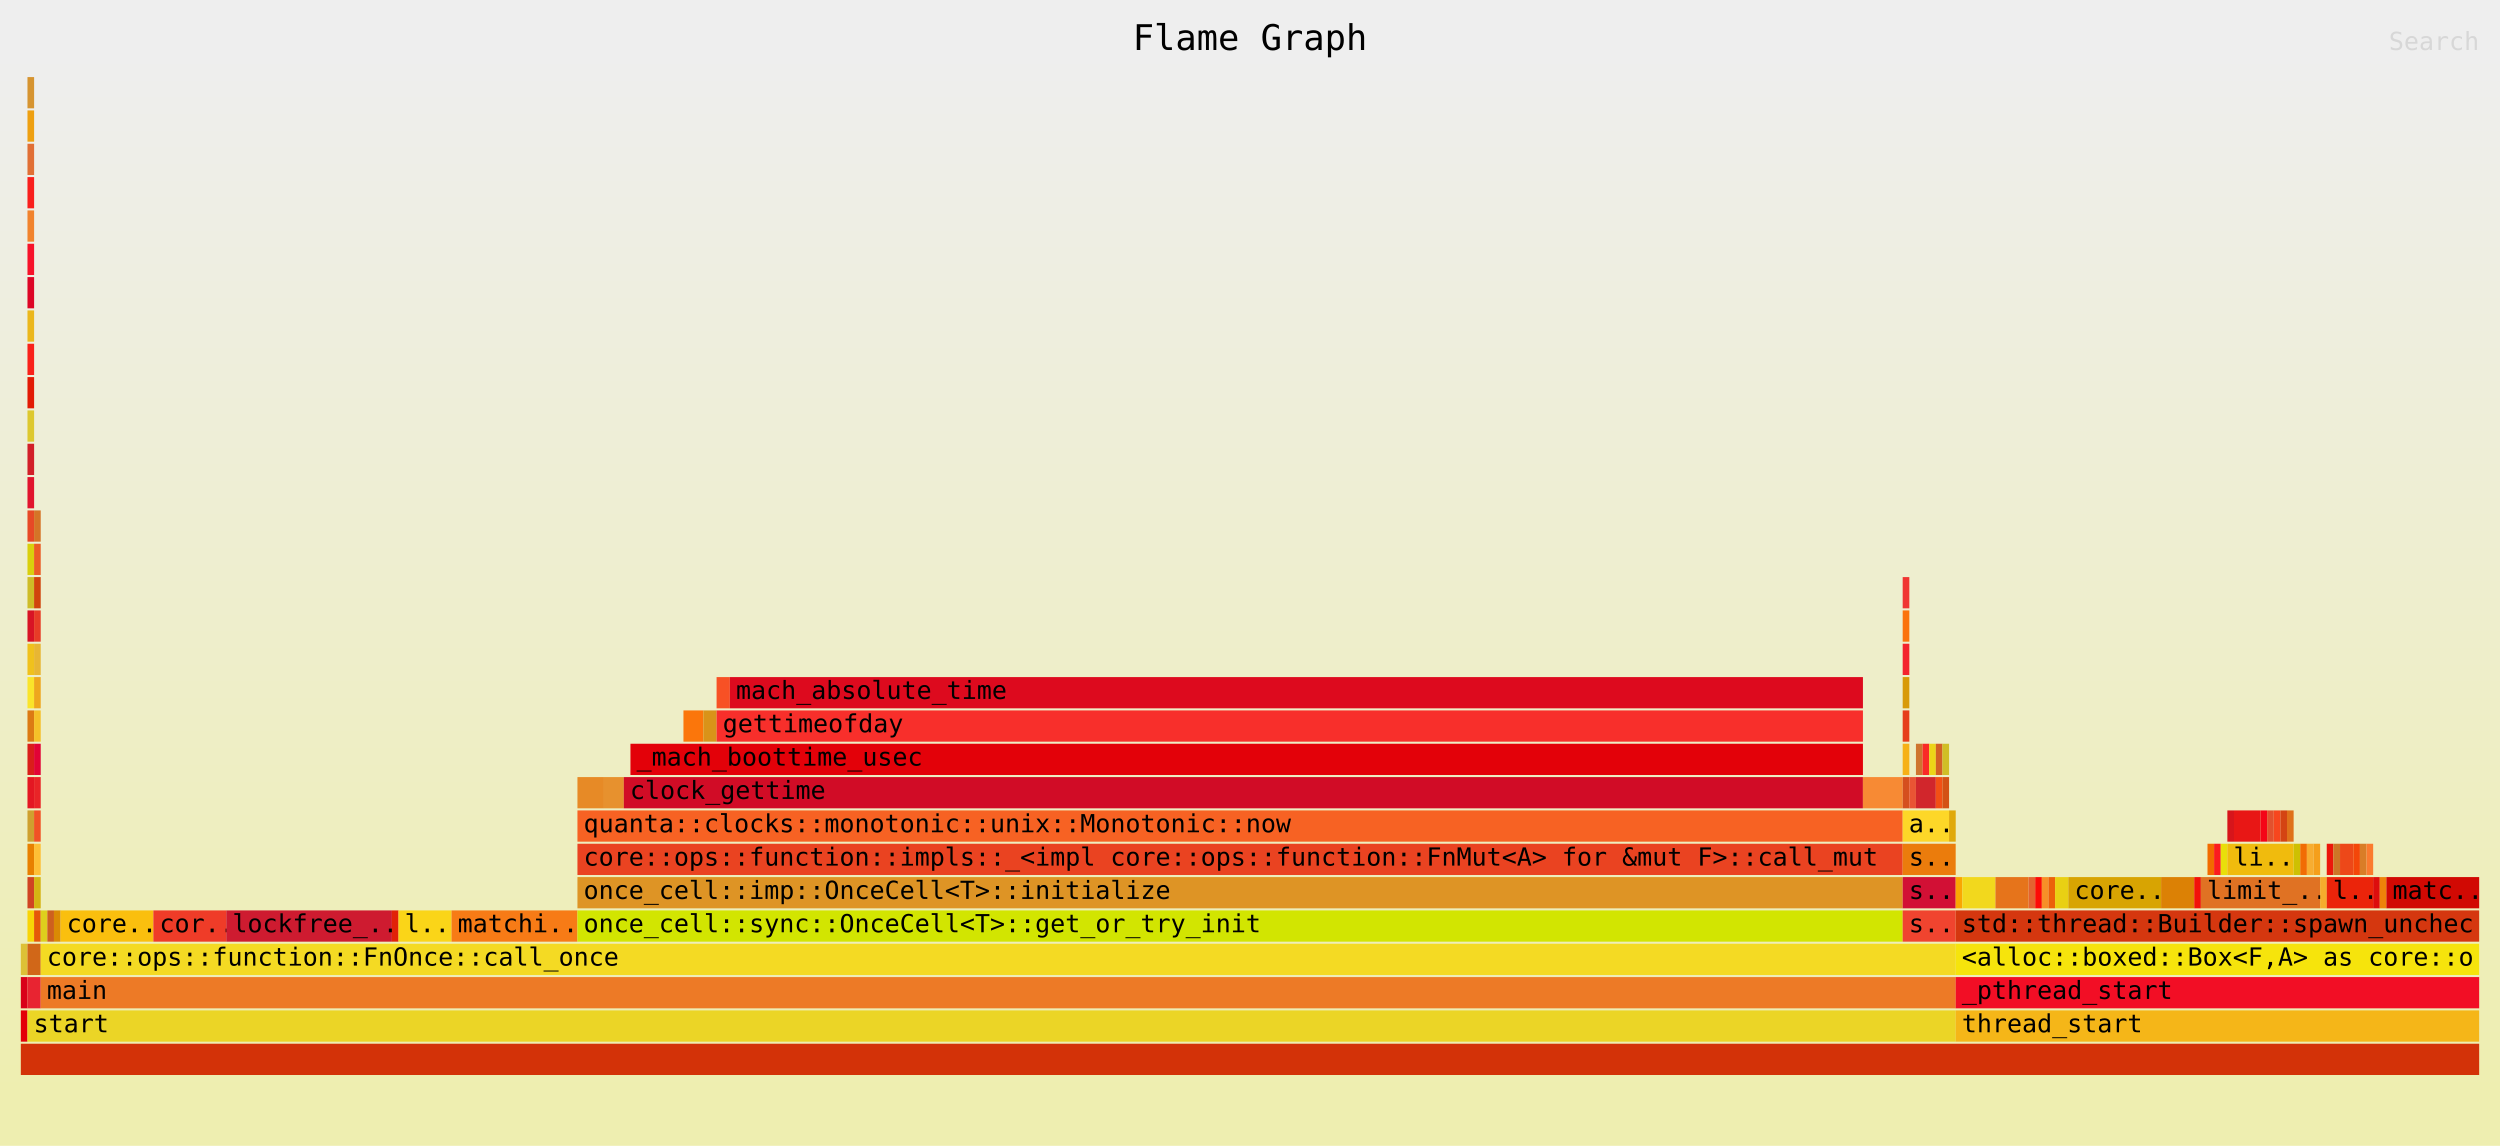
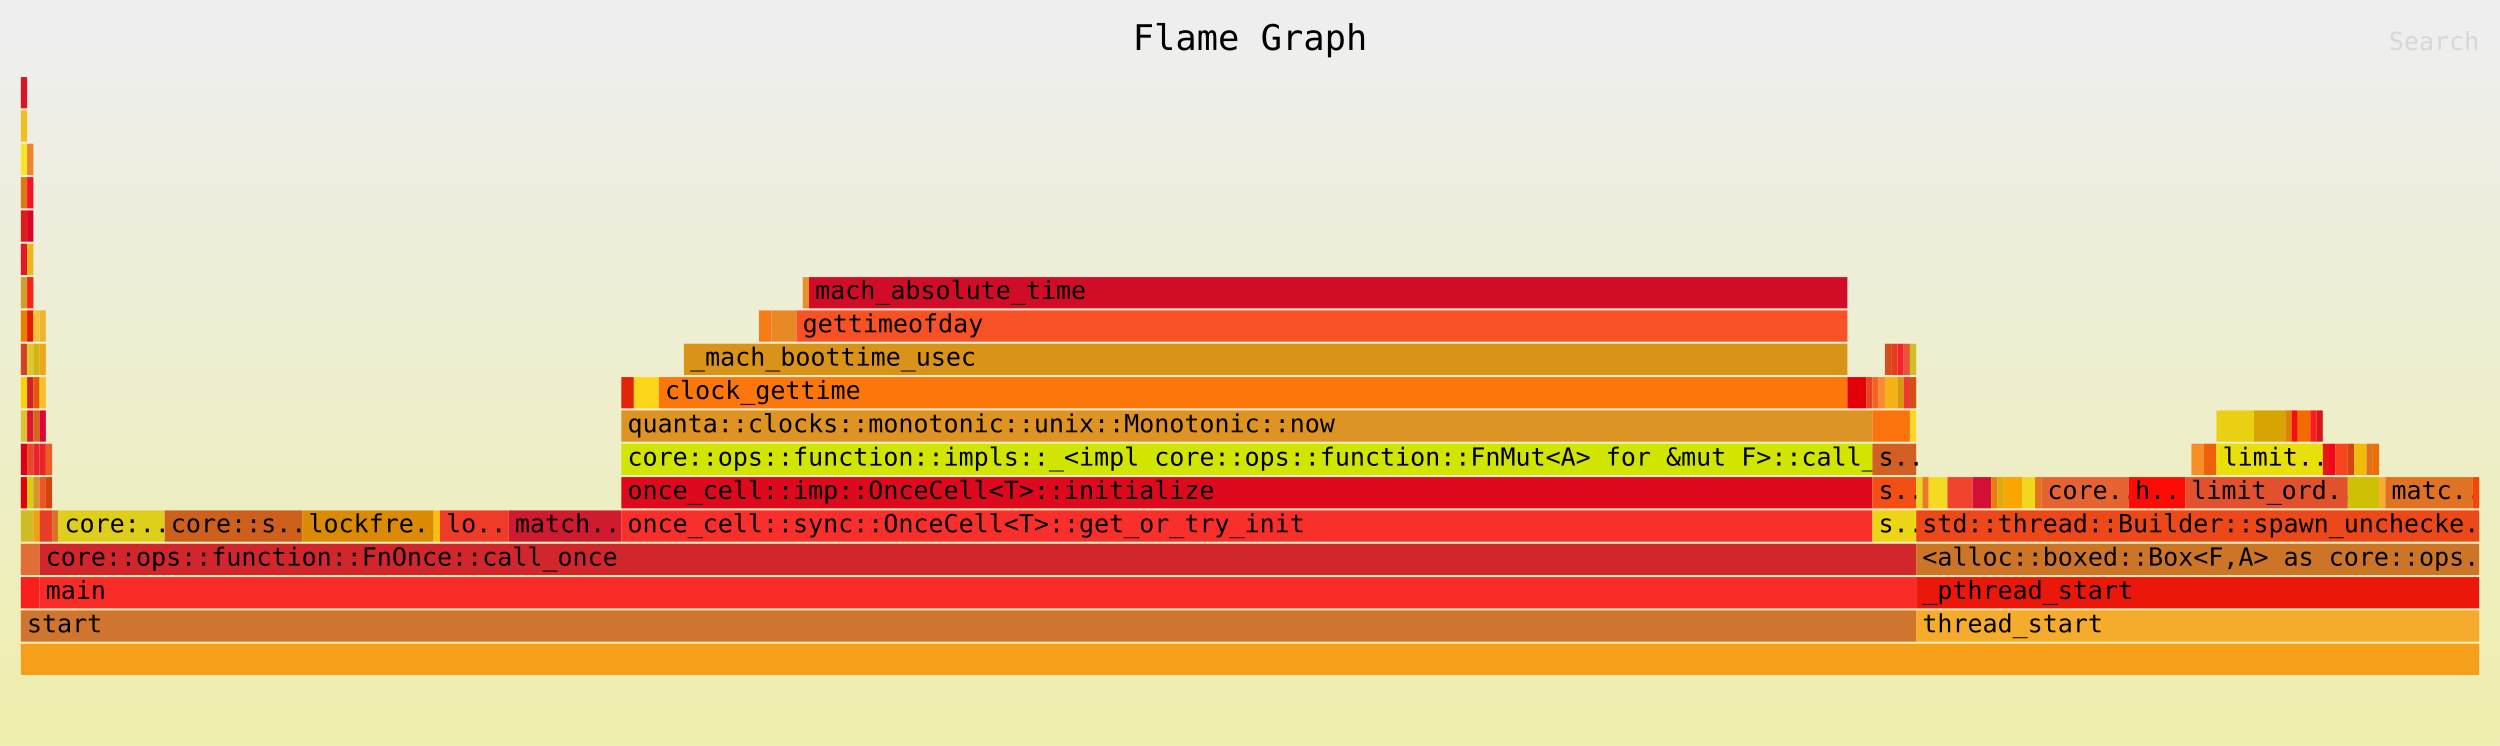
- <svg xmlns="http://www.w3.org/2000/svg" xmlns:ns1="http://github.com/jonhoo/inferno" version="1.1" width="1200" height="550" viewBox="0 0 1200 550">
+ <svg xmlns="http://www.w3.org/2000/svg" xmlns:ns1="http://github.com/jonhoo/inferno" version="1.1" width="1200" height="358" viewBox="0 0 1200 358">
  <defs>
    <linearGradient id="background" y1="0" y2="1" x1="0" x2="0">
      <stop stop-color="#eeeeee" offset="5%" />
      <stop stop-color="#eeeeb0" offset="95%" />
    </linearGradient>
  </defs>
  <style type="text/css">
text { font-family:monospace; font-size:12px }
#title { text-anchor:middle; font-size:17px; }
#matched { text-anchor:end; }
#search { text-anchor:end; opacity:0.1; cursor:pointer; }
#search:hover, #search.show { opacity:1; }
#subtitle { text-anchor:middle; font-color:rgb(160,160,160); }
#unzoom { cursor:pointer; }
#frames &gt; *:hover { stroke:black; stroke-width:0.5; cursor:pointer; }
.hide { display:none; }
.parent { opacity:0.5; }
</style>
-   <rect x="0" y="0" width="100%" height="550" fill="url(#background)" />
+   <rect x="0" y="0" width="100%" height="358" fill="url(#background)" />
  <text id="title" fill="rgb(0,0,0)" x="50%" y="24.00">Flame Graph</text>
-   <text id="details" fill="rgb(0,0,0)" x="10" y="533.00"> </text>
+   <text id="details" fill="rgb(0,0,0)" x="10" y="341.00"> </text>
  <text id="unzoom" class="hide" fill="rgb(0,0,0)" x="10" y="24.00">Reset Zoom</text>
  <text id="search" fill="rgb(0,0,0)" x="1190" y="24.00">Search</text>
-   <text id="matched" fill="rgb(0,0,0)" x="1190" y="533.00"> </text>
-   <svg id="frames" x="10" width="1180" total_samples="371">
-     <g>
-       <rect x="0%" y="485" width="0.27%" height="15" fill="rgb(227,0,7)" ns1:x="0" ns1:w="1" />
-       <text x="0.25%" y="495.50" />
-     </g>
-     <g>
-       <rect x="0%" y="469" width="0.27%" height="15" fill="rgb(217,0,24)" ns1:x="0" ns1:w="1" />
-       <text x="0.25%" y="479.50" />
-     </g>
-     <g>
-       <rect x="0%" y="453" width="0.27%" height="15" fill="rgb(221,193,54)" ns1:x="0" ns1:w="1" />
-       <text x="0.25%" y="463.50" />
-     </g>
-     <g>
-       <rect x="0.27%" y="437" width="0.27%" height="15" fill="rgb(248,212,6)" ns1:x="1" ns1:w="1" />
-       <text x="0.519%" y="447.50" />
-     </g>
-     <g>
-       <rect x="0.27%" y="421" width="0.27%" height="15" fill="rgb(208,68,35)" ns1:x="1" ns1:w="1" />
-       <text x="0.519%" y="431.50" />
-     </g>
-     <g>
-       <rect x="0.27%" y="405" width="0.27%" height="15" fill="rgb(232,128,0)" ns1:x="1" ns1:w="1" />
-       <text x="0.519%" y="415.50" />
-     </g>
-     <g>
-       <rect x="0.27%" y="389" width="0.27%" height="15" fill="rgb(207,160,47)" ns1:x="1" ns1:w="1" />
-       <text x="0.519%" y="399.50" />
-     </g>
-     <g>
-       <rect x="0.27%" y="373" width="0.27%" height="15" fill="rgb(228,23,34)" ns1:x="1" ns1:w="1" />
-       <text x="0.519%" y="383.50" />
-     </g>
-     <g>
-       <rect x="0.27%" y="357" width="0.27%" height="15" fill="rgb(218,30,26)" ns1:x="1" ns1:w="1" />
-       <text x="0.519%" y="367.50" />
-     </g>
-     <g>
-       <rect x="0.27%" y="341" width="0.27%" height="15" fill="rgb(220,122,19)" ns1:x="1" ns1:w="1" />
-       <text x="0.519%" y="351.50" />
-     </g>
-     <g>
-       <rect x="0.27%" y="325" width="0.27%" height="15" fill="rgb(250,228,42)" ns1:x="1" ns1:w="1" />
-       <text x="0.519%" y="335.50" />
-     </g>
-     <g>
-       <rect x="0.27%" y="309" width="0.27%" height="15" fill="rgb(240,193,28)" ns1:x="1" ns1:w="1" />
-       <text x="0.519%" y="319.50" />
-     </g>
-     <g>
-       <rect x="0.27%" y="293" width="0.27%" height="15" fill="rgb(216,20,37)" ns1:x="1" ns1:w="1" />
-       <text x="0.519%" y="303.50" />
-     </g>
-     <g>
-       <rect x="0.27%" y="277" width="0.27%" height="15" fill="rgb(206,188,39)" ns1:x="1" ns1:w="1" />
-       <text x="0.519%" y="287.50" />
-     </g>
-     <g>
-       <rect x="0.27%" y="261" width="0.27%" height="15" fill="rgb(217,207,13)" ns1:x="1" ns1:w="1" />
-       <text x="0.519%" y="271.50" />
-     </g>
-     <g>
-       <rect x="0.27%" y="245" width="0.27%" height="15" fill="rgb(231,73,38)" ns1:x="1" ns1:w="1" />
-       <text x="0.519%" y="255.50" />
-     </g>
-     <g>
-       <rect x="0.27%" y="229" width="0.27%" height="15" fill="rgb(225,20,46)" ns1:x="1" ns1:w="1" />
-       <text x="0.519%" y="239.50" />
-     </g>
-     <g>
-       <rect x="0.27%" y="213" width="0.27%" height="15" fill="rgb(210,31,41)" ns1:x="1" ns1:w="1" />
-       <text x="0.519%" y="223.50" />
-     </g>
-     <g>
-       <rect x="0.27%" y="197" width="0.27%" height="15" fill="rgb(221,200,47)" ns1:x="1" ns1:w="1" />
-       <text x="0.519%" y="207.50" />
-     </g>
-     <g>
-       <rect x="0.27%" y="181" width="0.27%" height="15" fill="rgb(226,26,5)" ns1:x="1" ns1:w="1" />
-       <text x="0.519%" y="191.50" />
-     </g>
-     <g>
-       <rect x="0.27%" y="165" width="0.27%" height="15" fill="rgb(249,33,26)" ns1:x="1" ns1:w="1" />
-       <text x="0.519%" y="175.50" />
-     </g>
-     <g>
-       <rect x="0.27%" y="149" width="0.27%" height="15" fill="rgb(235,183,28)" ns1:x="1" ns1:w="1" />
-       <text x="0.519%" y="159.50" />
-     </g>
-     <g>
-       <rect x="0.27%" y="133" width="0.27%" height="15" fill="rgb(221,5,38)" ns1:x="1" ns1:w="1" />
-       <text x="0.519%" y="143.50" />
-     </g>
-     <g>
-       <rect x="0.27%" y="117" width="0.27%" height="15" fill="rgb(247,18,42)" ns1:x="1" ns1:w="1" />
-       <text x="0.519%" y="127.50" />
-     </g>
-     <g>
-       <rect x="0.27%" y="101" width="0.27%" height="15" fill="rgb(241,131,45)" ns1:x="1" ns1:w="1" />
-       <text x="0.519%" y="111.50" />
-     </g>
-     <g>
-       <rect x="0.27%" y="85" width="0.27%" height="15" fill="rgb(249,31,29)" ns1:x="1" ns1:w="1" />
-       <text x="0.519%" y="95.50" />
-     </g>
-     <g>
-       <rect x="0.27%" y="69" width="0.27%" height="15" fill="rgb(225,111,53)" ns1:x="1" ns1:w="1" />
-       <text x="0.519%" y="79.50" />
-     </g>
-     <g>
-       <rect x="0.27%" y="53" width="0.27%" height="15" fill="rgb(238,160,17)" ns1:x="1" ns1:w="1" />
-       <text x="0.519%" y="63.50" />
-     </g>
-     <g>
-       <rect x="0.27%" y="37" width="0.27%" height="15" fill="rgb(214,148,48)" ns1:x="1" ns1:w="1" />
-       <text x="0.519%" y="47.50" />
-     </g>
-     <g>
-       <rect x="0.27%" y="469" width="0.539%" height="15" fill="rgb(232,36,49)" ns1:x="1" ns1:w="2" />
-       <text x="0.519%" y="479.50" />
-     </g>
-     <g>
-       <rect x="0.27%" y="453" width="0.539%" height="15" fill="rgb(209,103,24)" ns1:x="1" ns1:w="2" />
-       <text x="0.519%" y="463.50" />
-     </g>
-     <g>
-       <rect x="0.539%" y="437" width="0.27%" height="15" fill="rgb(229,88,8)" ns1:x="2" ns1:w="1" />
-       <text x="0.789%" y="447.50" />
-     </g>
-     <g>
-       <rect x="0.539%" y="421" width="0.27%" height="15" fill="rgb(213,181,19)" ns1:x="2" ns1:w="1" />
-       <text x="0.789%" y="431.50" />
-     </g>
-     <g>
-       <rect x="0.539%" y="405" width="0.27%" height="15" fill="rgb(254,191,54)" ns1:x="2" ns1:w="1" />
-       <text x="0.789%" y="415.50" />
-     </g>
-     <g>
-       <rect x="0.539%" y="389" width="0.27%" height="15" fill="rgb(241,83,37)" ns1:x="2" ns1:w="1" />
-       <text x="0.789%" y="399.50" />
-     </g>
-     <g>
-       <rect x="0.539%" y="373" width="0.27%" height="15" fill="rgb(233,36,39)" ns1:x="2" ns1:w="1" />
-       <text x="0.789%" y="383.50" />
-     </g>
-     <g>
-       <rect x="0.539%" y="357" width="0.27%" height="15" fill="rgb(226,3,54)" ns1:x="2" ns1:w="1" />
-       <text x="0.789%" y="367.50" />
-     </g>
-     <g>
-       <rect x="0.539%" y="341" width="0.27%" height="15" fill="rgb(245,192,40)" ns1:x="2" ns1:w="1" />
-       <text x="0.789%" y="351.50" />
-     </g>
-     <g>
-       <rect x="0.539%" y="325" width="0.27%" height="15" fill="rgb(238,167,29)" ns1:x="2" ns1:w="1" />
-       <text x="0.789%" y="335.50" />
-     </g>
-     <g>
-       <rect x="0.539%" y="309" width="0.27%" height="15" fill="rgb(232,182,51)" ns1:x="2" ns1:w="1" />
-       <text x="0.789%" y="319.50" />
-     </g>
-     <g>
-       <rect x="0.539%" y="293" width="0.27%" height="15" fill="rgb(231,60,39)" ns1:x="2" ns1:w="1" />
-       <text x="0.789%" y="303.50" />
-     </g>
-     <g>
-       <rect x="0.539%" y="277" width="0.27%" height="15" fill="rgb(208,69,12)" ns1:x="2" ns1:w="1" />
-       <text x="0.789%" y="287.50" />
-     </g>
-     <g>
-       <rect x="0.539%" y="261" width="0.27%" height="15" fill="rgb(235,93,37)" ns1:x="2" ns1:w="1" />
-       <text x="0.789%" y="271.50" />
-     </g>
-     <g>
-       <rect x="0.539%" y="245" width="0.27%" height="15" fill="rgb(213,116,39)" ns1:x="2" ns1:w="1" />
-       <text x="0.789%" y="255.50" />
-     </g>
-     <g>
-       <rect x="0.809%" y="437" width="0.27%" height="15" fill="rgb(222,207,29)" ns1:x="3" ns1:w="1" />
-       <text x="1.059%" y="447.50" />
-     </g>
-     <g>
-       <rect x="1.078%" y="437" width="0.27%" height="15" fill="rgb(206,96,30)" ns1:x="4" ns1:w="1" />
-       <text x="1.328%" y="447.50" />
-     </g>
-     <g>
-       <rect x="1.348%" y="437" width="0.27%" height="15" fill="rgb(218,138,4)" ns1:x="5" ns1:w="1" />
-       <text x="1.598%" y="447.50" />
-     </g>
-     <g>
-       <rect x="1.617%" y="437" width="3.774%" height="15" fill="rgb(250,191,14)" ns1:x="6" ns1:w="14" />
-       <text x="1.867%" y="447.50">core..</text>
-     </g>
-     <g>
-       <rect x="5.391%" y="437" width="2.965%" height="15" fill="rgb(239,60,40)" ns1:x="20" ns1:w="11" />
-       <text x="5.641%" y="447.50">cor..</text>
-     </g>
-     <g>
-       <rect x="8.356%" y="437" width="6.739%" height="15" fill="rgb(206,27,48)" ns1:x="31" ns1:w="25" />
-       <text x="8.606%" y="447.50">lockfree_..</text>
-     </g>
-     <g>
-       <rect x="15.094%" y="437" width="0.27%" height="15" fill="rgb(225,35,8)" ns1:x="56" ns1:w="1" />
-       <text x="15.344%" y="447.50" />
-     </g>
-     <g>
-       <rect x="15.364%" y="437" width="2.156%" height="15" fill="rgb(250,213,24)" ns1:x="57" ns1:w="8" />
-       <text x="15.614%" y="447.50">l..</text>
-     </g>
-     <g>
-       <rect x="17.52%" y="437" width="5.121%" height="15" fill="rgb(247,123,22)" ns1:x="65" ns1:w="19" />
-       <text x="17.77%" y="447.50">matchi..</text>
-     </g>
-     <g>
-       <rect x="22.642%" y="373" width="1.078%" height="15" fill="rgb(231,138,38)" ns1:x="84" ns1:w="4" />
-       <text x="22.892%" y="383.50" />
-     </g>
-     <g>
-       <rect x="23.72%" y="373" width="0.809%" height="15" fill="rgb(231,145,46)" ns1:x="88" ns1:w="3" />
-       <text x="23.97%" y="383.50" />
-     </g>
-     <g>
-       <rect x="26.954%" y="341" width="0.809%" height="15" fill="rgb(251,118,11)" ns1:x="100" ns1:w="3" />
-       <text x="27.204%" y="351.50" />
-     </g>
-     <g>
-       <rect x="27.763%" y="341" width="0.539%" height="15" fill="rgb(217,147,25)" ns1:x="103" ns1:w="2" />
-       <text x="28.013%" y="351.50" />
-     </g>
-     <g>
-       <rect x="28.302%" y="325" width="0.539%" height="15" fill="rgb(247,81,37)" ns1:x="105" ns1:w="2" />
-       <text x="28.552%" y="335.50" />
-     </g>
-     <g>
-       <rect x="24.528%" y="373" width="50.404%" height="15" fill="rgb(209,12,38)" ns1:x="91" ns1:w="187" />
-       <text x="24.778%" y="383.50">clock_gettime</text>
-     </g>
-     <g>
-       <rect x="24.798%" y="357" width="50.135%" height="15" fill="rgb(227,1,9)" ns1:x="92" ns1:w="186" />
-       <text x="25.048%" y="367.50">_mach_boottime_usec</text>
-     </g>
-     <g>
-       <rect x="28.302%" y="341" width="46.631%" height="15" fill="rgb(248,47,43)" ns1:x="105" ns1:w="173" />
-       <text x="28.552%" y="351.50">gettimeofday</text>
-     </g>
-     <g>
-       <rect x="28.841%" y="325" width="46.092%" height="15" fill="rgb(221,10,30)" ns1:x="107" ns1:w="171" />
-       <text x="29.091%" y="335.50">mach_absolute_time</text>
-     </g>
-     <g>
-       <rect x="22.642%" y="437" width="53.908%" height="15" fill="rgb(210,229,1)" ns1:x="84" ns1:w="200" />
-       <text x="22.892%" y="447.50">once_cell::sync::OnceCell&lt;T&gt;::get_or_try_init</text>
-     </g>
-     <g>
-       <rect x="22.642%" y="421" width="53.908%" height="15" fill="rgb(222,148,37)" ns1:x="84" ns1:w="200" />
-       <text x="22.892%" y="431.50">once_cell::imp::OnceCell&lt;T&gt;::initialize</text>
-     </g>
-     <g>
-       <rect x="22.642%" y="405" width="53.908%" height="15" fill="rgb(234,67,33)" ns1:x="84" ns1:w="200" />
-       <text x="22.892%" y="415.50">core::ops::function::impls::_&lt;impl core::ops::function::FnMut&lt;A&gt; for &amp;mut F&gt;::call_mut</text>
-     </g>
-     <g>
-       <rect x="22.642%" y="389" width="53.908%" height="15" fill="rgb(247,98,35)" ns1:x="84" ns1:w="200" />
-       <text x="22.892%" y="399.50">quanta::clocks::monotonic::unix::Monotonic::now</text>
-     </g>
-     <g>
-       <rect x="74.933%" y="373" width="1.617%" height="15" fill="rgb(247,138,52)" ns1:x="278" ns1:w="6" />
-       <text x="75.183%" y="383.50" />
-     </g>
-     <g>
-       <rect x="76.55%" y="373" width="0.27%" height="15" fill="rgb(213,79,30)" ns1:x="284" ns1:w="1" />
-       <text x="76.8%" y="383.50" />
-     </g>
-     <g>
-       <rect x="76.55%" y="357" width="0.27%" height="15" fill="rgb(246,177,23)" ns1:x="284" ns1:w="1" />
-       <text x="76.8%" y="367.50" />
-     </g>
-     <g>
-       <rect x="76.55%" y="341" width="0.27%" height="15" fill="rgb(230,62,27)" ns1:x="284" ns1:w="1" />
-       <text x="76.8%" y="351.50" />
-     </g>
-     <g>
-       <rect x="76.55%" y="325" width="0.27%" height="15" fill="rgb(216,154,8)" ns1:x="284" ns1:w="1" />
-       <text x="76.8%" y="335.50" />
-     </g>
-     <g>
-       <rect x="76.55%" y="309" width="0.27%" height="15" fill="rgb(244,35,45)" ns1:x="284" ns1:w="1" />
-       <text x="76.8%" y="319.50" />
-     </g>
-     <g>
-       <rect x="76.55%" y="293" width="0.27%" height="15" fill="rgb(251,115,12)" ns1:x="284" ns1:w="1" />
-       <text x="76.8%" y="303.50" />
-     </g>
-     <g>
-       <rect x="76.55%" y="277" width="0.27%" height="15" fill="rgb(240,54,50)" ns1:x="284" ns1:w="1" />
-       <text x="76.8%" y="287.50" />
-     </g>
-     <g>
-       <rect x="76.819%" y="373" width="0.27%" height="15" fill="rgb(233,84,52)" ns1:x="285" ns1:w="1" />
-       <text x="77.069%" y="383.50" />
-     </g>
-     <g>
-       <rect x="77.089%" y="357" width="0.27%" height="15" fill="rgb(207,117,47)" ns1:x="286" ns1:w="1" />
-       <text x="77.339%" y="367.50" />
-     </g>
-     <g>
-       <rect x="77.359%" y="357" width="0.27%" height="15" fill="rgb(249,43,39)" ns1:x="287" ns1:w="1" />
-       <text x="77.609%" y="367.50" />
-     </g>
-     <g>
-       <rect x="77.089%" y="373" width="0.809%" height="15" fill="rgb(209,38,44)" ns1:x="286" ns1:w="3" />
-       <text x="77.339%" y="383.50" />
-     </g>
-     <g>
-       <rect x="77.628%" y="357" width="0.27%" height="15" fill="rgb(236,212,23)" ns1:x="288" ns1:w="1" />
-       <text x="77.878%" y="367.50" />
-     </g>
-     <g>
-       <rect x="77.898%" y="373" width="0.27%" height="15" fill="rgb(242,79,21)" ns1:x="289" ns1:w="1" />
-       <text x="78.148%" y="383.50" />
-     </g>
-     <g>
-       <rect x="77.898%" y="357" width="0.27%" height="15" fill="rgb(211,96,35)" ns1:x="289" ns1:w="1" />
-       <text x="78.148%" y="367.50" />
-     </g>
-     <g>
-       <rect x="76.55%" y="389" width="1.887%" height="15" fill="rgb(253,215,40)" ns1:x="284" ns1:w="7" />
-       <text x="76.8%" y="399.50">a..</text>
-     </g>
-     <g>
-       <rect x="78.167%" y="373" width="0.27%" height="15" fill="rgb(211,81,21)" ns1:x="290" ns1:w="1" />
-       <text x="78.417%" y="383.50" />
-     </g>
-     <g>
-       <rect x="78.167%" y="357" width="0.27%" height="15" fill="rgb(208,190,38)" ns1:x="290" ns1:w="1" />
-       <text x="78.417%" y="367.50" />
-     </g>
-     <g>
-       <rect x="0.27%" y="485" width="78.437%" height="15" fill="rgb(235,213,38)" ns1:x="1" ns1:w="291" />
-       <text x="0.519%" y="495.50">start</text>
-     </g>
-     <g>
-       <rect x="0.809%" y="469" width="77.898%" height="15" fill="rgb(237,122,38)" ns1:x="3" ns1:w="289" />
-       <text x="1.059%" y="479.50">main</text>
-     </g>
-     <g>
-       <rect x="0.809%" y="453" width="77.898%" height="15" fill="rgb(244,218,35)" ns1:x="3" ns1:w="289" />
-       <text x="1.059%" y="463.50">core::ops::function::FnOnce::call_once</text>
-     </g>
-     <g>
-       <rect x="76.55%" y="437" width="2.156%" height="15" fill="rgb(240,68,47)" ns1:x="284" ns1:w="8" />
-       <text x="76.8%" y="447.50">s..</text>
-     </g>
-     <g>
-       <rect x="76.55%" y="421" width="2.156%" height="15" fill="rgb(210,16,53)" ns1:x="284" ns1:w="8" />
-       <text x="76.8%" y="431.50">s..</text>
-     </g>
-     <g>
-       <rect x="76.55%" y="405" width="2.156%" height="15" fill="rgb(235,124,12)" ns1:x="284" ns1:w="8" />
-       <text x="76.8%" y="415.50">s..</text>
-     </g>
-     <g>
-       <rect x="78.437%" y="389" width="0.27%" height="15" fill="rgb(224,169,11)" ns1:x="291" ns1:w="1" />
-       <text x="78.687%" y="399.50" />
-     </g>
-     <g>
-       <rect x="78.706%" y="421" width="0.27%" height="15" fill="rgb(250,166,2)" ns1:x="292" ns1:w="1" />
-       <text x="78.956%" y="431.50" />
-     </g>
-     <g>
-       <rect x="78.976%" y="421" width="1.348%" height="15" fill="rgb(242,216,29)" ns1:x="293" ns1:w="5" />
-       <text x="79.226%" y="431.50" />
-     </g>
-     <g>
-       <rect x="80.323%" y="421" width="1.348%" height="15" fill="rgb(230,116,27)" ns1:x="298" ns1:w="5" />
-       <text x="80.573%" y="431.50" />
-     </g>
-     <g>
-       <rect x="81.671%" y="421" width="0.27%" height="15" fill="rgb(228,99,48)" ns1:x="303" ns1:w="1" />
-       <text x="81.921%" y="431.50" />
-     </g>
-     <g>
-       <rect x="81.941%" y="421" width="0.27%" height="15" fill="rgb(253,11,6)" ns1:x="304" ns1:w="1" />
-       <text x="82.191%" y="431.50" />
-     </g>
-     <g>
-       <rect x="82.21%" y="421" width="0.27%" height="15" fill="rgb(247,143,39)" ns1:x="305" ns1:w="1" />
-       <text x="82.46%" y="431.50" />
-     </g>
-     <g>
-       <rect x="82.48%" y="421" width="0.27%" height="15" fill="rgb(236,97,10)" ns1:x="306" ns1:w="1" />
-       <text x="82.73%" y="431.50" />
-     </g>
-     <g>
-       <rect x="82.749%" y="421" width="0.539%" height="15" fill="rgb(233,208,19)" ns1:x="307" ns1:w="2" />
-       <text x="82.999%" y="431.50" />
-     </g>
-     <g>
-       <rect x="83.288%" y="421" width="3.774%" height="15" fill="rgb(216,164,2)" ns1:x="309" ns1:w="14" />
-       <text x="83.538%" y="431.50">core..</text>
-     </g>
-     <g>
-       <rect x="87.062%" y="421" width="1.348%" height="15" fill="rgb(220,129,5)" ns1:x="323" ns1:w="5" />
-       <text x="87.312%" y="431.50" />
-     </g>
-     <g>
-       <rect x="88.41%" y="421" width="0.27%" height="15" fill="rgb(242,17,10)" ns1:x="328" ns1:w="1" />
-       <text x="88.66%" y="431.50" />
-     </g>
-     <g>
-       <rect x="88.949%" y="405" width="0.27%" height="15" fill="rgb(242,107,0)" ns1:x="330" ns1:w="1" />
-       <text x="89.199%" y="415.50" />
-     </g>
-     <g>
-       <rect x="89.218%" y="405" width="0.27%" height="15" fill="rgb(251,28,31)" ns1:x="331" ns1:w="1" />
-       <text x="89.468%" y="415.50" />
-     </g>
-     <g>
-       <rect x="89.488%" y="405" width="0.27%" height="15" fill="rgb(233,223,10)" ns1:x="332" ns1:w="1" />
-       <text x="89.738%" y="415.50" />
-     </g>
-     <g>
-       <rect x="89.757%" y="389" width="0.27%" height="15" fill="rgb(215,21,27)" ns1:x="333" ns1:w="1" />
-       <text x="90.007%" y="399.50" />
-     </g>
-     <g>
-       <rect x="90.027%" y="389" width="1.078%" height="15" fill="rgb(232,23,21)" ns1:x="334" ns1:w="4" />
-       <text x="90.277%" y="399.50" />
-     </g>
-     <g>
-       <rect x="91.105%" y="389" width="0.27%" height="15" fill="rgb(244,5,23)" ns1:x="338" ns1:w="1" />
-       <text x="91.355%" y="399.50" />
-     </g>
-     <g>
-       <rect x="91.375%" y="389" width="0.27%" height="15" fill="rgb(226,81,46)" ns1:x="339" ns1:w="1" />
-       <text x="91.625%" y="399.50" />
-     </g>
-     <g>
-       <rect x="91.644%" y="389" width="0.27%" height="15" fill="rgb(247,70,30)" ns1:x="340" ns1:w="1" />
-       <text x="91.894%" y="399.50" />
-     </g>
-     <g>
-       <rect x="91.914%" y="389" width="0.27%" height="15" fill="rgb(212,68,19)" ns1:x="341" ns1:w="1" />
-       <text x="92.164%" y="399.50" />
-     </g>
-     <g>
-       <rect x="89.757%" y="405" width="2.695%" height="15" fill="rgb(240,187,13)" ns1:x="333" ns1:w="10" />
-       <text x="90.007%" y="415.50">li..</text>
-     </g>
-     <g>
-       <rect x="92.183%" y="389" width="0.27%" height="15" fill="rgb(223,113,26)" ns1:x="342" ns1:w="1" />
-       <text x="92.433%" y="399.50" />
-     </g>
-     <g>
-       <rect x="92.453%" y="405" width="0.27%" height="15" fill="rgb(206,192,2)" ns1:x="343" ns1:w="1" />
-       <text x="92.703%" y="415.50" />
-     </g>
-     <g>
-       <rect x="92.722%" y="405" width="0.27%" height="15" fill="rgb(241,108,4)" ns1:x="344" ns1:w="1" />
-       <text x="92.972%" y="415.50" />
-     </g>
-     <g>
-       <rect x="92.992%" y="405" width="0.27%" height="15" fill="rgb(247,173,49)" ns1:x="345" ns1:w="1" />
-       <text x="93.242%" y="415.50" />
-     </g>
-     <g>
-       <rect x="88.679%" y="421" width="4.852%" height="15" fill="rgb(224,114,35)" ns1:x="329" ns1:w="18" />
-       <text x="88.929%" y="431.50">limit_..</text>
-     </g>
-     <g>
-       <rect x="93.261%" y="405" width="0.27%" height="15" fill="rgb(245,159,27)" ns1:x="346" ns1:w="1" />
-       <text x="93.511%" y="415.50" />
-     </g>
-     <g>
-       <rect x="93.531%" y="421" width="0.27%" height="15" fill="rgb(245,172,44)" ns1:x="347" ns1:w="1" />
-       <text x="93.781%" y="431.50" />
-     </g>
-     <g>
-       <rect x="93.8%" y="405" width="0.27%" height="15" fill="rgb(236,23,11)" ns1:x="348" ns1:w="1" />
-       <text x="94.05%" y="415.50" />
-     </g>
-     <g>
-       <rect x="94.07%" y="405" width="0.27%" height="15" fill="rgb(205,117,38)" ns1:x="349" ns1:w="1" />
-       <text x="94.32%" y="415.50" />
-     </g>
-     <g>
-       <rect x="94.34%" y="405" width="0.539%" height="15" fill="rgb(237,72,25)" ns1:x="350" ns1:w="2" />
-       <text x="94.59%" y="415.50" />
-     </g>
-     <g>
-       <rect x="94.879%" y="405" width="0.27%" height="15" fill="rgb(244,70,9)" ns1:x="352" ns1:w="1" />
-       <text x="95.129%" y="415.50" />
-     </g>
-     <g>
-       <rect x="95.148%" y="405" width="0.27%" height="15" fill="rgb(217,125,39)" ns1:x="353" ns1:w="1" />
-       <text x="95.398%" y="415.50" />
-     </g>
-     <g>
-       <rect x="93.8%" y="421" width="1.887%" height="15" fill="rgb(235,36,10)" ns1:x="348" ns1:w="7" />
-       <text x="94.05%" y="431.50">l..</text>
-     </g>
-     <g>
-       <rect x="95.418%" y="405" width="0.27%" height="15" fill="rgb(251,123,47)" ns1:x="354" ns1:w="1" />
-       <text x="95.668%" y="415.50" />
-     </g>
-     <g>
-       <rect x="95.687%" y="421" width="0.27%" height="15" fill="rgb(221,13,13)" ns1:x="355" ns1:w="1" />
-       <text x="95.937%" y="431.50" />
-     </g>
-     <g>
-       <rect x="95.957%" y="421" width="0.27%" height="15" fill="rgb(238,131,9)" ns1:x="356" ns1:w="1" />
-       <text x="96.207%" y="431.50" />
-     </g>
-     <g>
-       <rect x="0%" y="501" width="100%" height="15" fill="rgb(211,50,8)" ns1:x="0" ns1:w="371" />
-       <text x="0.25%" y="511.50" />
-     </g>
-     <g>
-       <rect x="78.706%" y="485" width="21.294%" height="15" fill="rgb(245,182,24)" ns1:x="292" ns1:w="79" />
-       <text x="78.956%" y="495.50">thread_start</text>
-     </g>
-     <g>
-       <rect x="78.706%" y="469" width="21.294%" height="15" fill="rgb(242,14,37)" ns1:x="292" ns1:w="79" />
-       <text x="78.956%" y="479.50">_pthread_start</text>
-     </g>
-     <g>
-       <rect x="78.706%" y="453" width="21.294%" height="15" fill="rgb(246,228,12)" ns1:x="292" ns1:w="79" />
-       <text x="78.956%" y="463.50">&lt;alloc::boxed::Box&lt;F,A&gt; as core::o..</text>
-     </g>
-     <g>
-       <rect x="78.706%" y="437" width="21.294%" height="15" fill="rgb(213,55,15)" ns1:x="292" ns1:w="79" />
-       <text x="78.956%" y="447.50">std::thread::Builder::spawn_unchec..</text>
-     </g>
-     <g>
-       <rect x="96.226%" y="421" width="3.774%" height="15" fill="rgb(209,9,3)" ns1:x="357" ns1:w="14" />
-       <text x="96.476%" y="431.50">matc..</text>
+   <text id="matched" fill="rgb(0,0,0)" x="1190" y="341.00"> </text>
+   <svg id="frames" x="10" width="1180" total_samples="393">
+     <g>
+       <rect x="0%" y="229" width="0.255%" height="15" fill="rgb(227,0,7)" ns1:x="0" ns1:w="1" />
+       <text x="0.25%" y="239.50" />
+     </g>
+     <g>
+       <rect x="0%" y="213" width="0.255%" height="15" fill="rgb(217,0,24)" ns1:x="0" ns1:w="1" />
+       <text x="0.25%" y="223.50" />
+     </g>
+     <g>
+       <rect x="0%" y="197" width="0.255%" height="15" fill="rgb(221,193,54)" ns1:x="0" ns1:w="1" />
+       <text x="0.25%" y="207.50" />
+     </g>
+     <g>
+       <rect x="0%" y="181" width="0.255%" height="15" fill="rgb(248,212,6)" ns1:x="0" ns1:w="1" />
+       <text x="0.25%" y="191.50" />
+     </g>
+     <g>
+       <rect x="0%" y="165" width="0.255%" height="15" fill="rgb(208,68,35)" ns1:x="0" ns1:w="1" />
+       <text x="0.25%" y="175.50" />
+     </g>
+     <g>
+       <rect x="0%" y="149" width="0.255%" height="15" fill="rgb(232,128,0)" ns1:x="0" ns1:w="1" />
+       <text x="0.25%" y="159.50" />
+     </g>
+     <g>
+       <rect x="0%" y="133" width="0.255%" height="15" fill="rgb(207,160,47)" ns1:x="0" ns1:w="1" />
+       <text x="0.25%" y="143.50" />
+     </g>
+     <g>
+       <rect x="0%" y="117" width="0.255%" height="15" fill="rgb(228,23,34)" ns1:x="0" ns1:w="1" />
+       <text x="0.25%" y="127.50" />
+     </g>
+     <g>
+       <rect x="0%" y="101" width="0.255%" height="15" fill="rgb(218,30,26)" ns1:x="0" ns1:w="1" />
+       <text x="0.25%" y="111.50" />
+     </g>
+     <g>
+       <rect x="0%" y="85" width="0.255%" height="15" fill="rgb(220,122,19)" ns1:x="0" ns1:w="1" />
+       <text x="0.25%" y="95.50" />
+     </g>
+     <g>
+       <rect x="0%" y="69" width="0.255%" height="15" fill="rgb(250,228,42)" ns1:x="0" ns1:w="1" />
+       <text x="0.25%" y="79.50" />
+     </g>
+     <g>
+       <rect x="0%" y="53" width="0.255%" height="15" fill="rgb(240,193,28)" ns1:x="0" ns1:w="1" />
+       <text x="0.25%" y="63.50" />
+     </g>
+     <g>
+       <rect x="0%" y="37" width="0.255%" height="15" fill="rgb(216,20,37)" ns1:x="0" ns1:w="1" />
+       <text x="0.25%" y="47.50" />
+     </g>
+     <g>
+       <rect x="0%" y="245" width="0.509%" height="15" fill="rgb(206,188,39)" ns1:x="0" ns1:w="2" />
+       <text x="0.25%" y="255.50" />
+     </g>
+     <g>
+       <rect x="0.255%" y="229" width="0.255%" height="15" fill="rgb(217,207,13)" ns1:x="1" ns1:w="1" />
+       <text x="0.504%" y="239.50" />
+     </g>
+     <g>
+       <rect x="0.255%" y="213" width="0.255%" height="15" fill="rgb(231,73,38)" ns1:x="1" ns1:w="1" />
+       <text x="0.504%" y="223.50" />
+     </g>
+     <g>
+       <rect x="0.255%" y="197" width="0.255%" height="15" fill="rgb(225,20,46)" ns1:x="1" ns1:w="1" />
+       <text x="0.504%" y="207.50" />
+     </g>
+     <g>
+       <rect x="0.255%" y="181" width="0.255%" height="15" fill="rgb(210,31,41)" ns1:x="1" ns1:w="1" />
+       <text x="0.504%" y="191.50" />
+     </g>
+     <g>
+       <rect x="0.255%" y="165" width="0.255%" height="15" fill="rgb(221,200,47)" ns1:x="1" ns1:w="1" />
+       <text x="0.504%" y="175.50" />
+     </g>
+     <g>
+       <rect x="0.255%" y="149" width="0.255%" height="15" fill="rgb(226,26,5)" ns1:x="1" ns1:w="1" />
+       <text x="0.504%" y="159.50" />
+     </g>
+     <g>
+       <rect x="0.255%" y="133" width="0.255%" height="15" fill="rgb(249,33,26)" ns1:x="1" ns1:w="1" />
+       <text x="0.504%" y="143.50" />
+     </g>
+     <g>
+       <rect x="0.255%" y="117" width="0.255%" height="15" fill="rgb(235,183,28)" ns1:x="1" ns1:w="1" />
+       <text x="0.504%" y="127.50" />
+     </g>
+     <g>
+       <rect x="0.255%" y="101" width="0.255%" height="15" fill="rgb(221,5,38)" ns1:x="1" ns1:w="1" />
+       <text x="0.504%" y="111.50" />
+     </g>
+     <g>
+       <rect x="0.255%" y="85" width="0.255%" height="15" fill="rgb(247,18,42)" ns1:x="1" ns1:w="1" />
+       <text x="0.504%" y="95.50" />
+     </g>
+     <g>
+       <rect x="0.255%" y="69" width="0.255%" height="15" fill="rgb(241,131,45)" ns1:x="1" ns1:w="1" />
+       <text x="0.504%" y="79.50" />
+     </g>
+     <g>
+       <rect x="0%" y="277" width="0.763%" height="15" fill="rgb(249,31,29)" ns1:x="0" ns1:w="3" />
+       <text x="0.25%" y="287.50" />
+     </g>
+     <g>
+       <rect x="0%" y="261" width="0.763%" height="15" fill="rgb(225,111,53)" ns1:x="0" ns1:w="3" />
+       <text x="0.25%" y="271.50" />
+     </g>
+     <g>
+       <rect x="0.509%" y="245" width="0.255%" height="15" fill="rgb(238,160,17)" ns1:x="2" ns1:w="1" />
+       <text x="0.759%" y="255.50" />
+     </g>
+     <g>
+       <rect x="0.509%" y="229" width="0.255%" height="15" fill="rgb(214,148,48)" ns1:x="2" ns1:w="1" />
+       <text x="0.759%" y="239.50" />
+     </g>
+     <g>
+       <rect x="0.509%" y="213" width="0.255%" height="15" fill="rgb(232,36,49)" ns1:x="2" ns1:w="1" />
+       <text x="0.759%" y="223.50" />
+     </g>
+     <g>
+       <rect x="0.509%" y="197" width="0.255%" height="15" fill="rgb(209,103,24)" ns1:x="2" ns1:w="1" />
+       <text x="0.759%" y="207.50" />
+     </g>
+     <g>
+       <rect x="0.509%" y="181" width="0.255%" height="15" fill="rgb(229,88,8)" ns1:x="2" ns1:w="1" />
+       <text x="0.759%" y="191.50" />
+     </g>
+     <g>
+       <rect x="0.509%" y="165" width="0.255%" height="15" fill="rgb(213,181,19)" ns1:x="2" ns1:w="1" />
+       <text x="0.759%" y="175.50" />
+     </g>
+     <g>
+       <rect x="0.509%" y="149" width="0.255%" height="15" fill="rgb(254,191,54)" ns1:x="2" ns1:w="1" />
+       <text x="0.759%" y="159.50" />
+     </g>
+     <g>
+       <rect x="0.763%" y="229" width="0.255%" height="15" fill="rgb(241,83,37)" ns1:x="3" ns1:w="1" />
+       <text x="1.013%" y="239.50" />
+     </g>
+     <g>
+       <rect x="0.763%" y="213" width="0.255%" height="15" fill="rgb(233,36,39)" ns1:x="3" ns1:w="1" />
+       <text x="1.013%" y="223.50" />
+     </g>
+     <g>
+       <rect x="0.763%" y="197" width="0.255%" height="15" fill="rgb(226,3,54)" ns1:x="3" ns1:w="1" />
+       <text x="1.013%" y="207.50" />
+     </g>
+     <g>
+       <rect x="0.763%" y="181" width="0.255%" height="15" fill="rgb(245,192,40)" ns1:x="3" ns1:w="1" />
+       <text x="1.013%" y="191.50" />
+     </g>
+     <g>
+       <rect x="0.763%" y="165" width="0.255%" height="15" fill="rgb(238,167,29)" ns1:x="3" ns1:w="1" />
+       <text x="1.013%" y="175.50" />
+     </g>
+     <g>
+       <rect x="0.763%" y="149" width="0.255%" height="15" fill="rgb(232,182,51)" ns1:x="3" ns1:w="1" />
+       <text x="1.013%" y="159.50" />
+     </g>
+     <g>
+       <rect x="0.763%" y="245" width="0.509%" height="15" fill="rgb(231,60,39)" ns1:x="3" ns1:w="2" />
+       <text x="1.013%" y="255.50" />
+     </g>
+     <g>
+       <rect x="1.018%" y="229" width="0.255%" height="15" fill="rgb(208,69,12)" ns1:x="4" ns1:w="1" />
+       <text x="1.268%" y="239.50" />
+     </g>
+     <g>
+       <rect x="1.018%" y="213" width="0.255%" height="15" fill="rgb(235,93,37)" ns1:x="4" ns1:w="1" />
+       <text x="1.268%" y="223.50" />
+     </g>
+     <g>
+       <rect x="1.272%" y="245" width="0.255%" height="15" fill="rgb(213,116,39)" ns1:x="5" ns1:w="1" />
+       <text x="1.522%" y="255.50" />
+     </g>
+     <g>
+       <rect x="1.527%" y="245" width="4.326%" height="15" fill="rgb(222,207,29)" ns1:x="6" ns1:w="17" />
+       <text x="1.777%" y="255.50">core:..</text>
+     </g>
+     <g>
+       <rect x="5.852%" y="245" width="5.598%" height="15" fill="rgb(206,96,30)" ns1:x="23" ns1:w="22" />
+       <text x="6.102%" y="255.50">core::s..</text>
+     </g>
+     <g>
+       <rect x="11.45%" y="245" width="5.343%" height="15" fill="rgb(218,138,4)" ns1:x="45" ns1:w="21" />
+       <text x="11.7%" y="255.50">lockfre..</text>
+     </g>
+     <g>
+       <rect x="16.794%" y="245" width="0.255%" height="15" fill="rgb(250,191,14)" ns1:x="66" ns1:w="1" />
+       <text x="17.044%" y="255.50" />
+     </g>
+     <g>
+       <rect x="17.048%" y="245" width="2.799%" height="15" fill="rgb(239,60,40)" ns1:x="67" ns1:w="11" />
+       <text x="17.298%" y="255.50">lo..</text>
+     </g>
+     <g>
+       <rect x="19.847%" y="245" width="4.58%" height="15" fill="rgb(206,27,48)" ns1:x="78" ns1:w="18" />
+       <text x="20.097%" y="255.50">match..</text>
+     </g>
+     <g>
+       <rect x="24.427%" y="181" width="0.509%" height="15" fill="rgb(225,35,8)" ns1:x="96" ns1:w="2" />
+       <text x="24.677%" y="191.50" />
+     </g>
+     <g>
+       <rect x="24.936%" y="181" width="1.018%" height="15" fill="rgb(250,213,24)" ns1:x="98" ns1:w="4" />
+       <text x="25.186%" y="191.50" />
+     </g>
+     <g>
+       <rect x="30.025%" y="149" width="0.509%" height="15" fill="rgb(247,123,22)" ns1:x="118" ns1:w="2" />
+       <text x="30.275%" y="159.50" />
+     </g>
+     <g>
+       <rect x="30.534%" y="149" width="1.018%" height="15" fill="rgb(231,138,38)" ns1:x="120" ns1:w="4" />
+       <text x="30.784%" y="159.50" />
+     </g>
+     <g>
+       <rect x="31.807%" y="133" width="0.255%" height="15" fill="rgb(231,145,46)" ns1:x="125" ns1:w="1" />
+       <text x="32.057%" y="143.50" />
+     </g>
+     <g>
+       <rect x="25.954%" y="181" width="48.346%" height="15" fill="rgb(251,118,11)" ns1:x="102" ns1:w="190" />
+       <text x="26.204%" y="191.50">clock_gettime</text>
+     </g>
+     <g>
+       <rect x="26.972%" y="165" width="47.328%" height="15" fill="rgb(217,147,25)" ns1:x="106" ns1:w="186" />
+       <text x="27.222%" y="175.50">_mach_boottime_usec</text>
+     </g>
+     <g>
+       <rect x="31.552%" y="149" width="42.748%" height="15" fill="rgb(247,81,37)" ns1:x="124" ns1:w="168" />
+       <text x="31.802%" y="159.50">gettimeofday</text>
+     </g>
+     <g>
+       <rect x="32.061%" y="133" width="42.239%" height="15" fill="rgb(209,12,38)" ns1:x="126" ns1:w="166" />
+       <text x="32.311%" y="143.50">mach_absolute_time</text>
+     </g>
+     <g>
+       <rect x="74.3%" y="181" width="0.763%" height="15" fill="rgb(227,1,9)" ns1:x="292" ns1:w="3" />
+       <text x="74.55%" y="191.50" />
+     </g>
+     <g>
+       <rect x="24.427%" y="245" width="50.891%" height="15" fill="rgb(248,47,43)" ns1:x="96" ns1:w="200" />
+       <text x="24.677%" y="255.50">once_cell::sync::OnceCell&lt;T&gt;::get_or_try_init</text>
+     </g>
+     <g>
+       <rect x="24.427%" y="229" width="50.891%" height="15" fill="rgb(221,10,30)" ns1:x="96" ns1:w="200" />
+       <text x="24.677%" y="239.50">once_cell::imp::OnceCell&lt;T&gt;::initialize</text>
+     </g>
+     <g>
+       <rect x="24.427%" y="213" width="50.891%" height="15" fill="rgb(210,229,1)" ns1:x="96" ns1:w="200" />
+       <text x="24.677%" y="223.50">core::ops::function::impls::_&lt;impl core::ops::function::FnMut&lt;A&gt; for &amp;mut F&gt;::call_m..</text>
+     </g>
+     <g>
+       <rect x="24.427%" y="197" width="50.891%" height="15" fill="rgb(222,148,37)" ns1:x="96" ns1:w="200" />
+       <text x="24.677%" y="207.50">quanta::clocks::monotonic::unix::Monotonic::now</text>
+     </g>
+     <g>
+       <rect x="75.064%" y="181" width="0.255%" height="15" fill="rgb(234,67,33)" ns1:x="295" ns1:w="1" />
+       <text x="75.314%" y="191.50" />
+     </g>
+     <g>
+       <rect x="75.318%" y="181" width="0.255%" height="15" fill="rgb(247,98,35)" ns1:x="296" ns1:w="1" />
+       <text x="75.568%" y="191.50" />
+     </g>
+     <g>
+       <rect x="75.573%" y="181" width="0.255%" height="15" fill="rgb(247,138,52)" ns1:x="297" ns1:w="1" />
+       <text x="75.823%" y="191.50" />
+     </g>
+     <g>
+       <rect x="75.827%" y="165" width="0.255%" height="15" fill="rgb(213,79,30)" ns1:x="298" ns1:w="1" />
+       <text x="76.077%" y="175.50" />
+     </g>
+     <g>
+       <rect x="75.827%" y="181" width="0.509%" height="15" fill="rgb(246,177,23)" ns1:x="298" ns1:w="2" />
+       <text x="76.077%" y="191.50" />
+     </g>
+     <g>
+       <rect x="76.081%" y="165" width="0.255%" height="15" fill="rgb(230,62,27)" ns1:x="299" ns1:w="1" />
+       <text x="76.331%" y="175.50" />
+     </g>
+     <g>
+       <rect x="76.336%" y="181" width="0.255%" height="15" fill="rgb(216,154,8)" ns1:x="300" ns1:w="1" />
+       <text x="76.586%" y="191.50" />
+     </g>
+     <g>
+       <rect x="76.336%" y="165" width="0.255%" height="15" fill="rgb(244,35,45)" ns1:x="300" ns1:w="1" />
+       <text x="76.586%" y="175.50" />
+     </g>
+     <g>
+       <rect x="75.318%" y="197" width="1.527%" height="15" fill="rgb(251,115,12)" ns1:x="296" ns1:w="6" />
+       <text x="75.568%" y="207.50" />
+     </g>
+     <g>
+       <rect x="76.59%" y="181" width="0.255%" height="15" fill="rgb(240,54,50)" ns1:x="301" ns1:w="1" />
+       <text x="76.84%" y="191.50" />
+     </g>
+     <g>
+       <rect x="76.59%" y="165" width="0.255%" height="15" fill="rgb(233,84,52)" ns1:x="301" ns1:w="1" />
+       <text x="76.84%" y="175.50" />
+     </g>
+     <g>
+       <rect x="0%" y="293" width="77.099%" height="15" fill="rgb(207,117,47)" ns1:x="0" ns1:w="303" />
+       <text x="0.25%" y="303.50">start</text>
+     </g>
+     <g>
+       <rect x="0.763%" y="277" width="76.336%" height="15" fill="rgb(249,43,39)" ns1:x="3" ns1:w="300" />
+       <text x="1.013%" y="287.50">main</text>
+     </g>
+     <g>
+       <rect x="0.763%" y="261" width="76.336%" height="15" fill="rgb(209,38,44)" ns1:x="3" ns1:w="300" />
+       <text x="1.013%" y="271.50">core::ops::function::FnOnce::call_once</text>
+     </g>
+     <g>
+       <rect x="75.318%" y="245" width="1.781%" height="15" fill="rgb(236,212,23)" ns1:x="296" ns1:w="7" />
+       <text x="75.568%" y="255.50">s..</text>
+     </g>
+     <g>
+       <rect x="75.318%" y="229" width="1.781%" height="15" fill="rgb(242,79,21)" ns1:x="296" ns1:w="7" />
+       <text x="75.568%" y="239.50">s..</text>
+     </g>
+     <g>
+       <rect x="75.318%" y="213" width="1.781%" height="15" fill="rgb(211,96,35)" ns1:x="296" ns1:w="7" />
+       <text x="75.568%" y="223.50">s..</text>
+     </g>
+     <g>
+       <rect x="76.845%" y="197" width="0.255%" height="15" fill="rgb(253,215,40)" ns1:x="302" ns1:w="1" />
+       <text x="77.095%" y="207.50" />
+     </g>
+     <g>
+       <rect x="76.845%" y="181" width="0.255%" height="15" fill="rgb(211,81,21)" ns1:x="302" ns1:w="1" />
+       <text x="77.095%" y="191.50" />
+     </g>
+     <g>
+       <rect x="76.845%" y="165" width="0.255%" height="15" fill="rgb(208,190,38)" ns1:x="302" ns1:w="1" />
+       <text x="77.095%" y="175.50" />
+     </g>
+     <g>
+       <rect x="77.099%" y="229" width="0.255%" height="15" fill="rgb(235,213,38)" ns1:x="303" ns1:w="1" />
+       <text x="77.349%" y="239.50" />
+     </g>
+     <g>
+       <rect x="77.354%" y="229" width="0.255%" height="15" fill="rgb(237,122,38)" ns1:x="304" ns1:w="1" />
+       <text x="77.604%" y="239.50" />
+     </g>
+     <g>
+       <rect x="77.608%" y="229" width="0.763%" height="15" fill="rgb(244,218,35)" ns1:x="305" ns1:w="3" />
+       <text x="77.858%" y="239.50" />
+     </g>
+     <g>
+       <rect x="78.371%" y="229" width="1.018%" height="15" fill="rgb(240,68,47)" ns1:x="308" ns1:w="4" />
+       <text x="78.621%" y="239.50" />
+     </g>
+     <g>
+       <rect x="79.389%" y="229" width="0.763%" height="15" fill="rgb(210,16,53)" ns1:x="312" ns1:w="3" />
+       <text x="79.639%" y="239.50" />
+     </g>
+     <g>
+       <rect x="80.153%" y="229" width="0.255%" height="15" fill="rgb(235,124,12)" ns1:x="315" ns1:w="1" />
+       <text x="80.403%" y="239.50" />
+     </g>
+     <g>
+       <rect x="80.407%" y="229" width="0.255%" height="15" fill="rgb(224,169,11)" ns1:x="316" ns1:w="1" />
+       <text x="80.657%" y="239.50" />
+     </g>
+     <g>
+       <rect x="80.662%" y="229" width="0.763%" height="15" fill="rgb(250,166,2)" ns1:x="317" ns1:w="3" />
+       <text x="80.912%" y="239.50" />
+     </g>
+     <g>
+       <rect x="81.425%" y="229" width="0.509%" height="15" fill="rgb(242,216,29)" ns1:x="320" ns1:w="2" />
+       <text x="81.675%" y="239.50" />
+     </g>
+     <g>
+       <rect x="81.934%" y="229" width="0.255%" height="15" fill="rgb(230,116,27)" ns1:x="322" ns1:w="1" />
+       <text x="82.184%" y="239.50" />
+     </g>
+     <g>
+       <rect x="82.188%" y="229" width="3.562%" height="15" fill="rgb(228,99,48)" ns1:x="323" ns1:w="14" />
+       <text x="82.438%" y="239.50">core..</text>
+     </g>
+     <g>
+       <rect x="85.751%" y="229" width="2.29%" height="15" fill="rgb(253,11,6)" ns1:x="337" ns1:w="9" />
+       <text x="86.001%" y="239.50">h..</text>
+     </g>
+     <g>
+       <rect x="88.295%" y="213" width="0.509%" height="15" fill="rgb(247,143,39)" ns1:x="347" ns1:w="2" />
+       <text x="88.545%" y="223.50" />
+     </g>
+     <g>
+       <rect x="88.804%" y="213" width="0.509%" height="15" fill="rgb(236,97,10)" ns1:x="349" ns1:w="2" />
+       <text x="89.054%" y="223.50" />
+     </g>
+     <g>
+       <rect x="89.313%" y="197" width="1.527%" height="15" fill="rgb(233,208,19)" ns1:x="351" ns1:w="6" />
+       <text x="89.563%" y="207.50" />
+     </g>
+     <g>
+       <rect x="90.84%" y="197" width="1.272%" height="15" fill="rgb(216,164,2)" ns1:x="357" ns1:w="5" />
+       <text x="91.09%" y="207.50" />
+     </g>
+     <g>
+       <rect x="92.112%" y="197" width="0.255%" height="15" fill="rgb(220,129,5)" ns1:x="362" ns1:w="1" />
+       <text x="92.362%" y="207.50" />
+     </g>
+     <g>
+       <rect x="92.366%" y="197" width="0.255%" height="15" fill="rgb(242,17,10)" ns1:x="363" ns1:w="1" />
+       <text x="92.616%" y="207.50" />
+     </g>
+     <g>
+       <rect x="92.621%" y="197" width="0.509%" height="15" fill="rgb(242,107,0)" ns1:x="364" ns1:w="2" />
+       <text x="92.871%" y="207.50" />
+     </g>
+     <g>
+       <rect x="93.13%" y="197" width="0.255%" height="15" fill="rgb(251,28,31)" ns1:x="366" ns1:w="1" />
+       <text x="93.38%" y="207.50" />
+     </g>
+     <g>
+       <rect x="89.313%" y="213" width="4.326%" height="15" fill="rgb(233,223,10)" ns1:x="351" ns1:w="17" />
+       <text x="89.563%" y="223.50">limit..</text>
+     </g>
+     <g>
+       <rect x="93.384%" y="197" width="0.255%" height="15" fill="rgb(215,21,27)" ns1:x="367" ns1:w="1" />
+       <text x="93.634%" y="207.50" />
+     </g>
+     <g>
+       <rect x="93.639%" y="213" width="0.255%" height="15" fill="rgb(232,23,21)" ns1:x="368" ns1:w="1" />
+       <text x="93.889%" y="223.50" />
+     </g>
+     <g>
+       <rect x="93.893%" y="213" width="0.255%" height="15" fill="rgb(244,5,23)" ns1:x="369" ns1:w="1" />
+       <text x="94.143%" y="223.50" />
+     </g>
+     <g>
+       <rect x="88.041%" y="229" width="6.616%" height="15" fill="rgb(226,81,46)" ns1:x="346" ns1:w="26" />
+       <text x="88.291%" y="239.50">limit_ord..</text>
+     </g>
+     <g>
+       <rect x="94.148%" y="213" width="0.509%" height="15" fill="rgb(247,70,30)" ns1:x="370" ns1:w="2" />
+       <text x="94.398%" y="223.50" />
+     </g>
+     <g>
+       <rect x="94.656%" y="213" width="0.255%" height="15" fill="rgb(212,68,19)" ns1:x="372" ns1:w="1" />
+       <text x="94.906%" y="223.50" />
+     </g>
+     <g>
+       <rect x="94.911%" y="213" width="0.509%" height="15" fill="rgb(240,187,13)" ns1:x="373" ns1:w="2" />
+       <text x="95.161%" y="223.50" />
+     </g>
+     <g>
+       <rect x="95.42%" y="213" width="0.255%" height="15" fill="rgb(223,113,26)" ns1:x="375" ns1:w="1" />
+       <text x="95.67%" y="223.50" />
+     </g>
+     <g>
+       <rect x="94.656%" y="229" width="1.272%" height="15" fill="rgb(206,192,2)" ns1:x="372" ns1:w="5" />
+       <text x="94.906%" y="239.50" />
+     </g>
+     <g>
+       <rect x="95.674%" y="213" width="0.255%" height="15" fill="rgb(241,108,4)" ns1:x="376" ns1:w="1" />
+       <text x="95.924%" y="223.50" />
+     </g>
+     <g>
+       <rect x="95.929%" y="229" width="0.255%" height="15" fill="rgb(247,173,49)" ns1:x="377" ns1:w="1" />
+       <text x="96.179%" y="239.50" />
+     </g>
+     <g>
+       <rect x="96.183%" y="229" width="3.562%" height="15" fill="rgb(224,114,35)" ns1:x="378" ns1:w="14" />
+       <text x="96.433%" y="239.50">matc..</text>
+     </g>
+     <g>
+       <rect x="0%" y="309" width="100%" height="15" fill="rgb(245,159,27)" ns1:x="0" ns1:w="393" />
+       <text x="0.25%" y="319.50" />
+     </g>
+     <g>
+       <rect x="77.099%" y="293" width="22.901%" height="15" fill="rgb(245,172,44)" ns1:x="303" ns1:w="90" />
+       <text x="77.349%" y="303.50">thread_start</text>
+     </g>
+     <g>
+       <rect x="77.099%" y="277" width="22.901%" height="15" fill="rgb(236,23,11)" ns1:x="303" ns1:w="90" />
+       <text x="77.349%" y="287.50">_pthread_start</text>
+     </g>
+     <g>
+       <rect x="77.099%" y="261" width="22.901%" height="15" fill="rgb(205,117,38)" ns1:x="303" ns1:w="90" />
+       <text x="77.349%" y="271.50">&lt;alloc::boxed::Box&lt;F,A&gt; as core::ops..</text>
+     </g>
+     <g>
+       <rect x="77.099%" y="245" width="22.901%" height="15" fill="rgb(237,72,25)" ns1:x="303" ns1:w="90" />
+       <text x="77.349%" y="255.50">std::thread::Builder::spawn_unchecke..</text>
+     </g>
+     <g>
+       <rect x="99.746%" y="229" width="0.255%" height="15" fill="rgb(244,70,9)" ns1:x="392" ns1:w="1" />
+       <text x="99.996%" y="239.50" />
    </g>
  </svg>
</svg>
